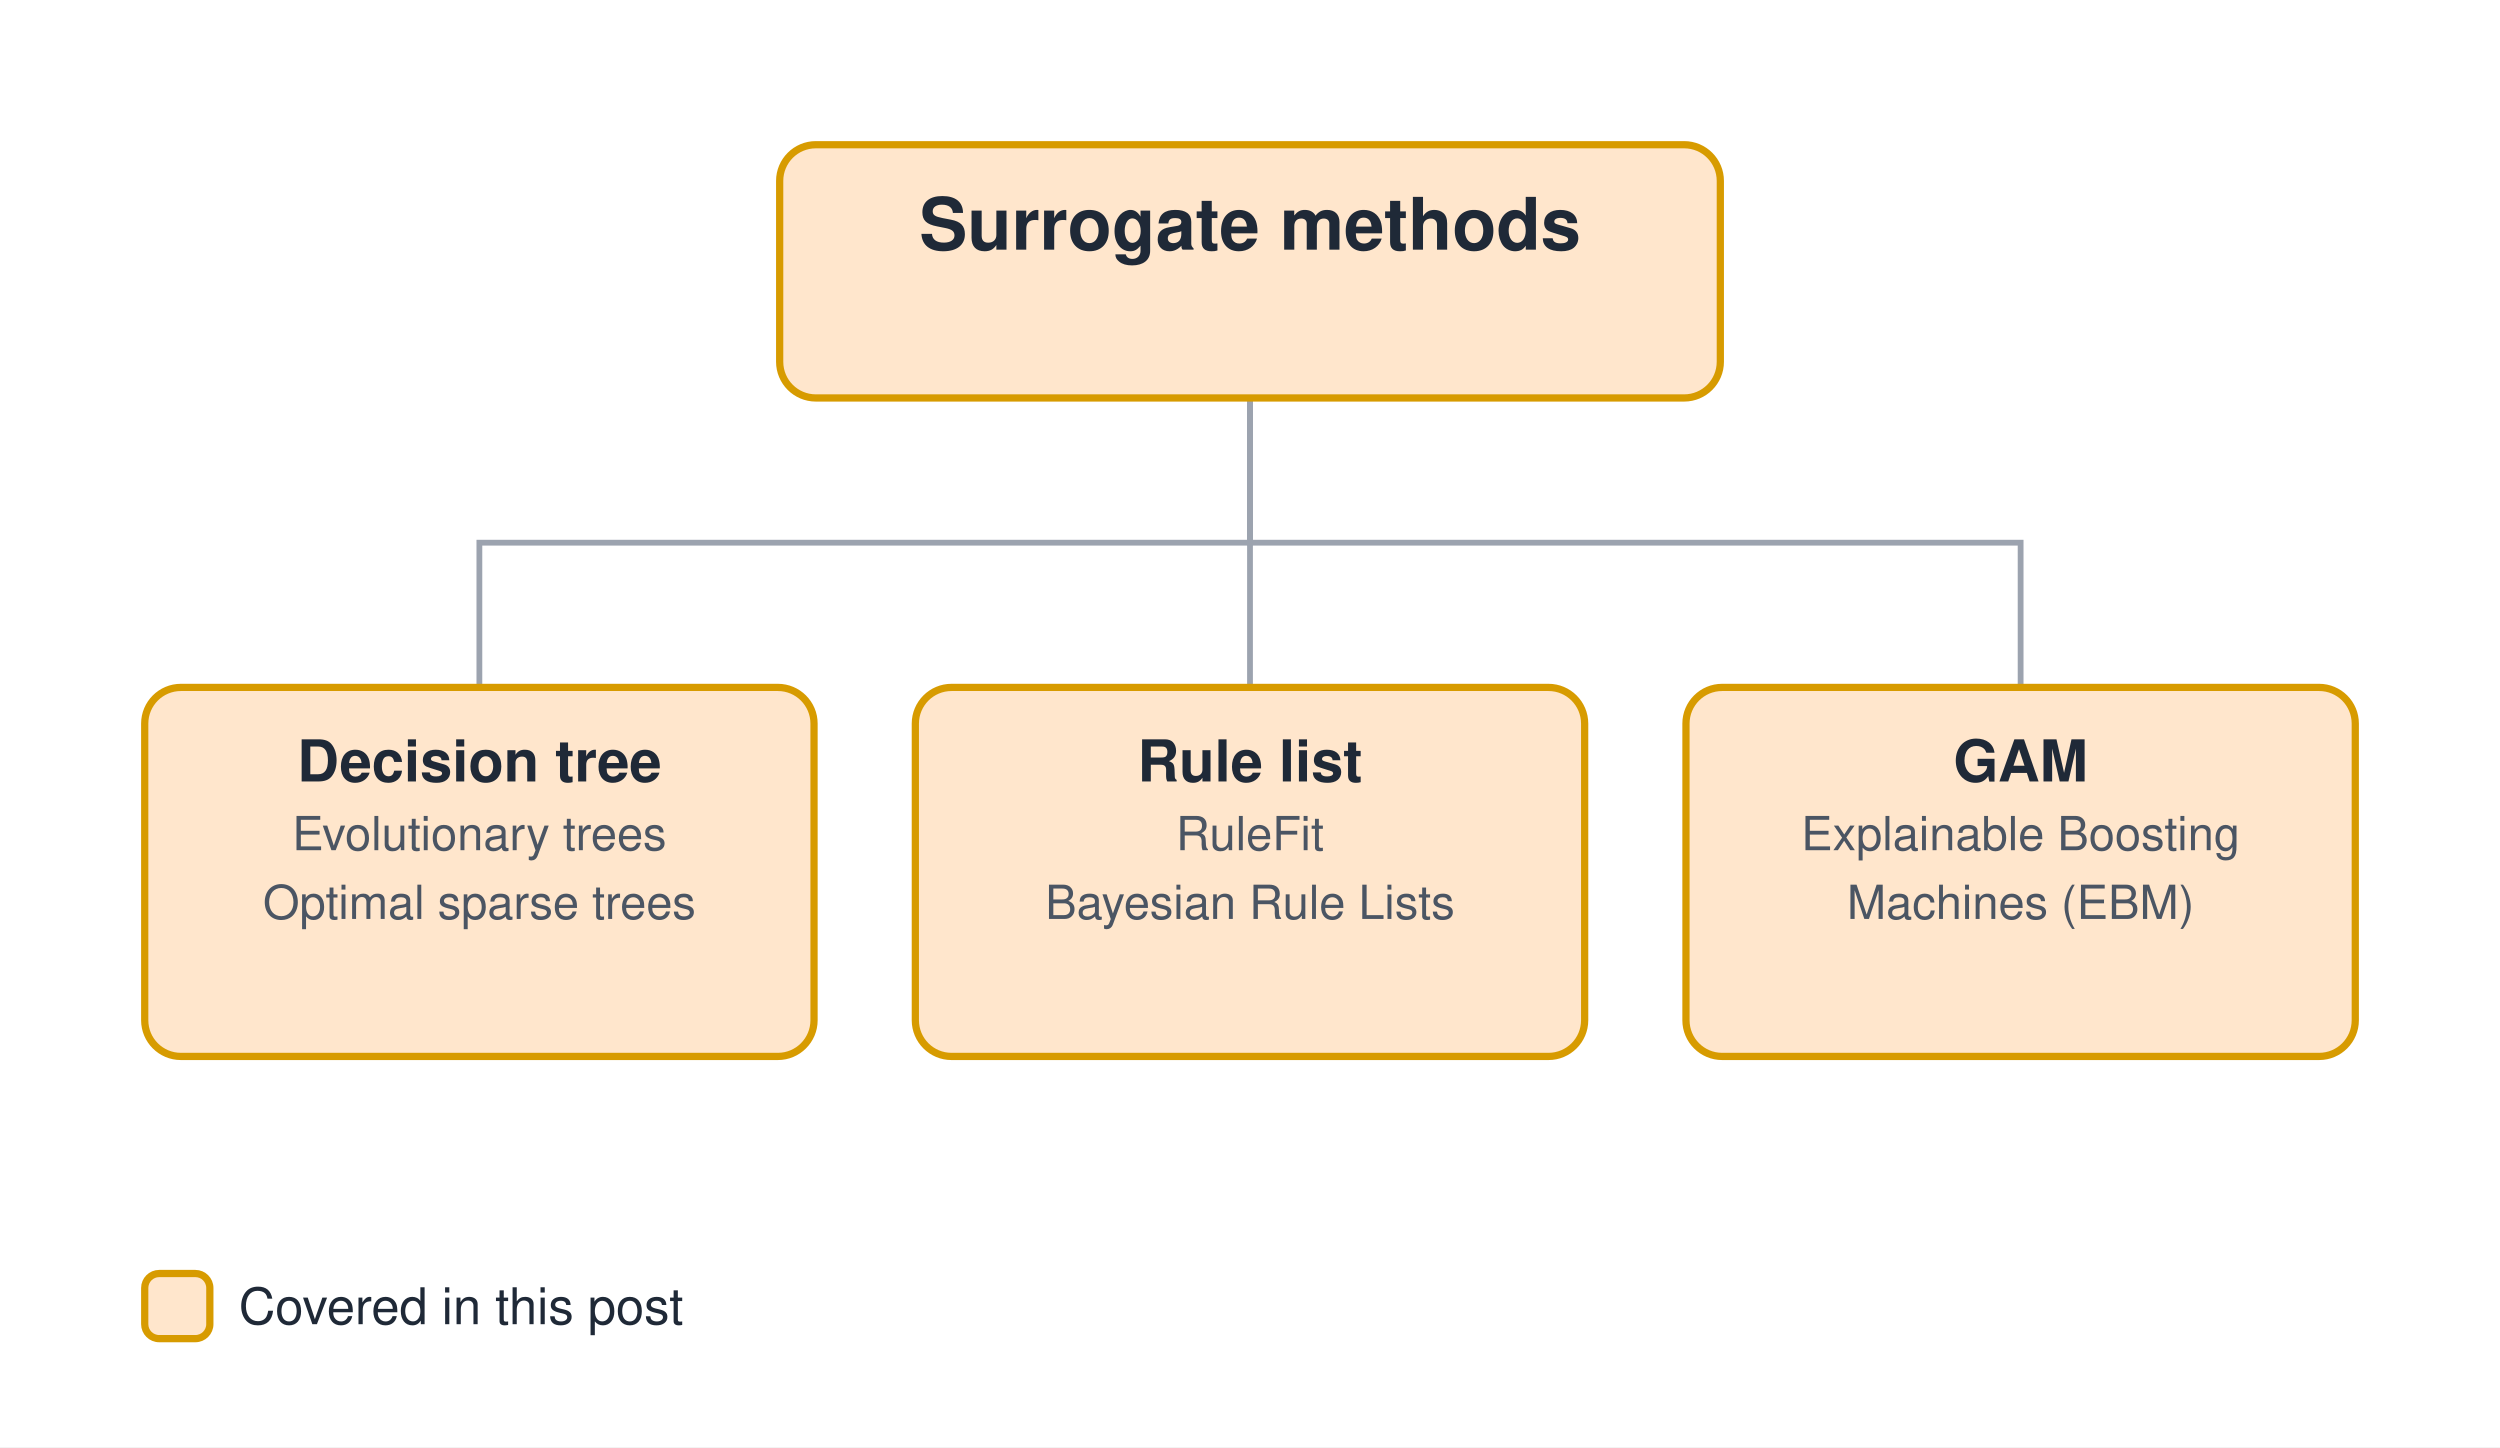
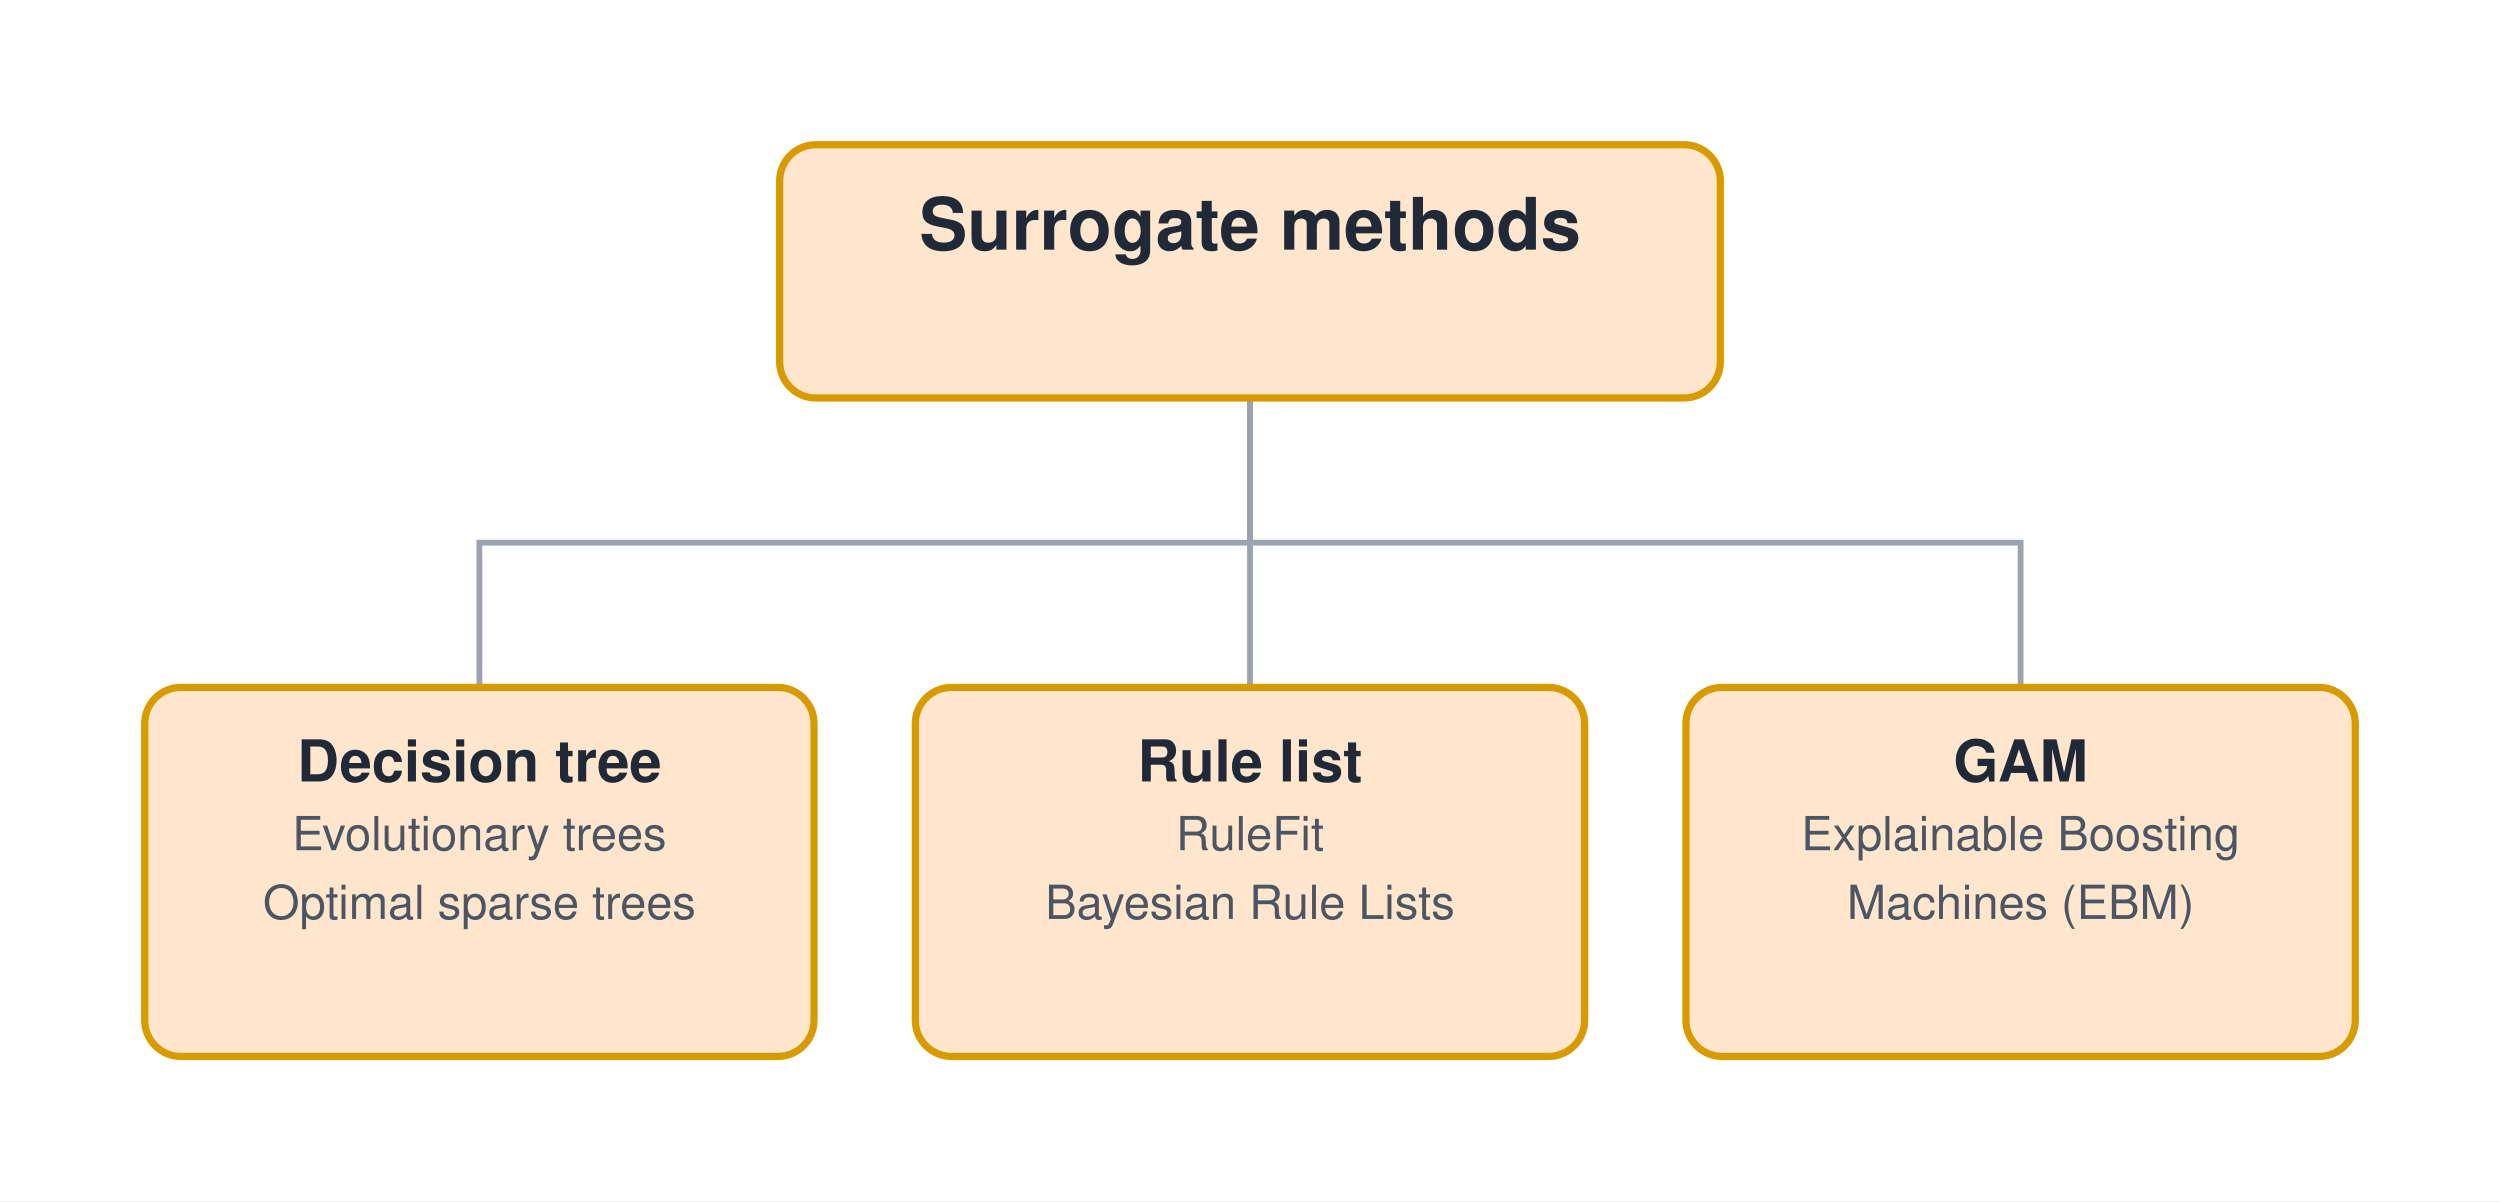
- <svg xmlns="http://www.w3.org/2000/svg" version="1.1" content="&lt;mxfile host=&quot;app.diagrams.net&quot;&gt;&lt;diagram id=&quot;fi-sur&quot; name=&quot;Feature importance - SUR&quot;&gt;&lt;mxGraphModel dx=&quot;691&quot; dy=&quot;400&quot; grid=&quot;1&quot; gridSize=&quot;10&quot; page=&quot;1&quot; pageWidth=&quot;691&quot; pageHeight=&quot;400&quot;&gt;&lt;root&gt;&lt;mxCell id=&quot;0&quot;/&gt;&lt;mxCell id=&quot;1&quot; parent=&quot;0&quot;/&gt;&lt;mxCell id=&quot;SUR&quot; value=&quot;&amp;lt;span style=&amp;quot;font-size:20px;color:#1F2937;font-weight:bold;&amp;quot;&amp;gt;Surrogate methods&amp;lt;/span&amp;gt;&quot; style=&quot;rounded=1;whiteSpace=wrap;html=1;fillColor=#FFE6CC;strokeColor=#D79B00;strokeWidth=2;&quot; vertex=&quot;1&quot; parent=&quot;1&quot;&gt;&lt;mxGeometry x=&quot;216&quot; y=&quot;40&quot; width=&quot;260&quot; height=&quot;70&quot; as=&quot;geometry&quot;/&gt;&lt;/mxCell&gt;&lt;mxCell id=&quot;SUR_TREE&quot; value=&quot;&amp;lt;span style=&amp;quot;font-size:16px;color:#1F2937;font-weight:bold;&amp;quot;&amp;gt;Decision tree&amp;lt;/span&amp;gt;&amp;lt;br&amp;gt;&amp;lt;span style=&amp;quot;font-size:13px;color:#4B5563;&amp;quot;&amp;gt;Evolutionary trees&amp;lt;/span&amp;gt;&amp;lt;br&amp;gt;&amp;lt;span style=&amp;quot;font-size:13px;color:#4B5563;&amp;quot;&amp;gt;Optimal sparse trees&amp;lt;/span&amp;gt;&quot; style=&quot;rounded=1;whiteSpace=wrap;html=1;fillColor=#FFE6CC;strokeColor=#D79B00;strokeWidth=2;&quot; vertex=&quot;1&quot; parent=&quot;1&quot;&gt;&lt;mxGeometry x=&quot;40&quot; y=&quot;190&quot; width=&quot;185&quot; height=&quot;102&quot; as=&quot;geometry&quot;/&gt;&lt;/mxCell&gt;&lt;mxCell id=&quot;SUR_RULE&quot; value=&quot;&amp;lt;span style=&amp;quot;font-size:16px;color:#1F2937;font-weight:bold;&amp;quot;&amp;gt;Rule list&amp;lt;/span&amp;gt;&amp;lt;br&amp;gt;&amp;lt;span style=&amp;quot;font-size:13px;color:#4B5563;&amp;quot;&amp;gt;RuleFit&amp;lt;/span&amp;gt;&amp;lt;br&amp;gt;&amp;lt;span style=&amp;quot;font-size:13px;color:#4B5563;&amp;quot;&amp;gt;Bayesian Rule Lists&amp;lt;/span&amp;gt;&quot; style=&quot;rounded=1;whiteSpace=wrap;html=1;fillColor=#FFE6CC;strokeColor=#D79B00;strokeWidth=2;&quot; vertex=&quot;1&quot; parent=&quot;1&quot;&gt;&lt;mxGeometry x=&quot;253&quot; y=&quot;190&quot; width=&quot;185&quot; height=&quot;102&quot; as=&quot;geometry&quot;/&gt;&lt;/mxCell&gt;&lt;mxCell id=&quot;SUR_GAM&quot; value=&quot;&amp;lt;span style=&amp;quot;font-size:16px;color:#1F2937;font-weight:bold;&amp;quot;&amp;gt;GAM&amp;lt;/span&amp;gt;&amp;lt;br&amp;gt;&amp;lt;span style=&amp;quot;font-size:13px;color:#4B5563;&amp;quot;&amp;gt;Explainable Boosting&amp;lt;/span&amp;gt;&amp;lt;br&amp;gt;&amp;lt;span style=&amp;quot;font-size:13px;color:#4B5563;&amp;quot;&amp;gt;Machines (EBM)&amp;lt;/span&amp;gt;&quot; style=&quot;rounded=1;whiteSpace=wrap;html=1;fillColor=#FFE6CC;strokeColor=#D79B00;strokeWidth=2;&quot; vertex=&quot;1&quot; parent=&quot;1&quot;&gt;&lt;mxGeometry x=&quot;466&quot; y=&quot;190&quot; width=&quot;185&quot; height=&quot;102&quot; as=&quot;geometry&quot;/&gt;&lt;/mxCell&gt;&lt;mxCell id=&quot;e0&quot; style=&quot;edgeStyle=orthogonalEdgeStyle;rounded=0;html=1;strokeColor=#9CA3AF;&quot; edge=&quot;1&quot; parent=&quot;1&quot; source=&quot;SUR&quot; target=&quot;SUR_TREE&quot;&gt;&lt;mxGeometry relative=&quot;1&quot; as=&quot;geometry&quot;/&gt;&lt;/mxCell&gt;&lt;mxCell id=&quot;e1&quot; style=&quot;edgeStyle=orthogonalEdgeStyle;rounded=0;html=1;strokeColor=#9CA3AF;&quot; edge=&quot;1&quot; parent=&quot;1&quot; source=&quot;SUR&quot; target=&quot;SUR_RULE&quot;&gt;&lt;mxGeometry relative=&quot;1&quot; as=&quot;geometry&quot;/&gt;&lt;/mxCell&gt;&lt;mxCell id=&quot;e2&quot; style=&quot;edgeStyle=orthogonalEdgeStyle;rounded=0;html=1;strokeColor=#9CA3AF;&quot; edge=&quot;1&quot; parent=&quot;1&quot; source=&quot;SUR&quot; target=&quot;SUR_GAM&quot;&gt;&lt;mxGeometry relative=&quot;1&quot; as=&quot;geometry&quot;/&gt;&lt;/mxCell&gt;&lt;/root&gt;&lt;/mxGraphModel&gt;&lt;/diagram&gt;&lt;/mxfile&gt;" width="691" height="400" viewBox="0 0 691 400">
-   <rect width="691" height="400" fill="white" />
+ <svg xmlns="http://www.w3.org/2000/svg" version="1.1" content="&lt;mxfile host=&quot;app.diagrams.net&quot;&gt;&lt;diagram id=&quot;fi-sur&quot; name=&quot;Feature importance - SUR&quot;&gt;&lt;mxGraphModel dx=&quot;691&quot; dy=&quot;332&quot; grid=&quot;1&quot; gridSize=&quot;10&quot; page=&quot;1&quot; pageWidth=&quot;691&quot; pageHeight=&quot;332&quot;&gt;&lt;root&gt;&lt;mxCell id=&quot;0&quot;/&gt;&lt;mxCell id=&quot;1&quot; parent=&quot;0&quot;/&gt;&lt;mxCell id=&quot;SUR&quot; value=&quot;&amp;lt;span style=&amp;quot;font-size:20px;color:#1F2937;font-weight:bold;&amp;quot;&amp;gt;Surrogate methods&amp;lt;/span&amp;gt;&quot; style=&quot;rounded=1;whiteSpace=wrap;html=1;fillColor=#FFE6CC;strokeColor=#D79B00;strokeWidth=2;&quot; vertex=&quot;1&quot; parent=&quot;1&quot;&gt;&lt;mxGeometry x=&quot;216&quot; y=&quot;40&quot; width=&quot;260&quot; height=&quot;70&quot; as=&quot;geometry&quot;/&gt;&lt;/mxCell&gt;&lt;mxCell id=&quot;SUR_TREE&quot; value=&quot;&amp;lt;span style=&amp;quot;font-size:16px;color:#1F2937;font-weight:bold;&amp;quot;&amp;gt;Decision tree&amp;lt;/span&amp;gt;&amp;lt;br&amp;gt;&amp;lt;span style=&amp;quot;font-size:13px;color:#4B5563;&amp;quot;&amp;gt;Evolutionary trees&amp;lt;/span&amp;gt;&amp;lt;br&amp;gt;&amp;lt;span style=&amp;quot;font-size:13px;color:#4B5563;&amp;quot;&amp;gt;Optimal sparse trees&amp;lt;/span&amp;gt;&quot; style=&quot;rounded=1;whiteSpace=wrap;html=1;fillColor=#FFE6CC;strokeColor=#D79B00;strokeWidth=2;&quot; vertex=&quot;1&quot; parent=&quot;1&quot;&gt;&lt;mxGeometry x=&quot;40&quot; y=&quot;190&quot; width=&quot;185&quot; height=&quot;102&quot; as=&quot;geometry&quot;/&gt;&lt;/mxCell&gt;&lt;mxCell id=&quot;SUR_RULE&quot; value=&quot;&amp;lt;span style=&amp;quot;font-size:16px;color:#1F2937;font-weight:bold;&amp;quot;&amp;gt;Rule list&amp;lt;/span&amp;gt;&amp;lt;br&amp;gt;&amp;lt;span style=&amp;quot;font-size:13px;color:#4B5563;&amp;quot;&amp;gt;RuleFit&amp;lt;/span&amp;gt;&amp;lt;br&amp;gt;&amp;lt;span style=&amp;quot;font-size:13px;color:#4B5563;&amp;quot;&amp;gt;Bayesian Rule Lists&amp;lt;/span&amp;gt;&quot; style=&quot;rounded=1;whiteSpace=wrap;html=1;fillColor=#FFE6CC;strokeColor=#D79B00;strokeWidth=2;&quot; vertex=&quot;1&quot; parent=&quot;1&quot;&gt;&lt;mxGeometry x=&quot;253&quot; y=&quot;190&quot; width=&quot;185&quot; height=&quot;102&quot; as=&quot;geometry&quot;/&gt;&lt;/mxCell&gt;&lt;mxCell id=&quot;SUR_GAM&quot; value=&quot;&amp;lt;span style=&amp;quot;font-size:16px;color:#1F2937;font-weight:bold;&amp;quot;&amp;gt;GAM&amp;lt;/span&amp;gt;&amp;lt;br&amp;gt;&amp;lt;span style=&amp;quot;font-size:13px;color:#4B5563;&amp;quot;&amp;gt;Explainable Boosting&amp;lt;/span&amp;gt;&amp;lt;br&amp;gt;&amp;lt;span style=&amp;quot;font-size:13px;color:#4B5563;&amp;quot;&amp;gt;Machines (EBM)&amp;lt;/span&amp;gt;&quot; style=&quot;rounded=1;whiteSpace=wrap;html=1;fillColor=#FFE6CC;strokeColor=#D79B00;strokeWidth=2;&quot; vertex=&quot;1&quot; parent=&quot;1&quot;&gt;&lt;mxGeometry x=&quot;466&quot; y=&quot;190&quot; width=&quot;185&quot; height=&quot;102&quot; as=&quot;geometry&quot;/&gt;&lt;/mxCell&gt;&lt;mxCell id=&quot;e0&quot; style=&quot;edgeStyle=orthogonalEdgeStyle;rounded=0;html=1;strokeColor=#9CA3AF;&quot; edge=&quot;1&quot; parent=&quot;1&quot; source=&quot;SUR&quot; target=&quot;SUR_TREE&quot;&gt;&lt;mxGeometry relative=&quot;1&quot; as=&quot;geometry&quot;/&gt;&lt;/mxCell&gt;&lt;mxCell id=&quot;e1&quot; style=&quot;edgeStyle=orthogonalEdgeStyle;rounded=0;html=1;strokeColor=#9CA3AF;&quot; edge=&quot;1&quot; parent=&quot;1&quot; source=&quot;SUR&quot; target=&quot;SUR_RULE&quot;&gt;&lt;mxGeometry relative=&quot;1&quot; as=&quot;geometry&quot;/&gt;&lt;/mxCell&gt;&lt;mxCell id=&quot;e2&quot; style=&quot;edgeStyle=orthogonalEdgeStyle;rounded=0;html=1;strokeColor=#9CA3AF;&quot; edge=&quot;1&quot; parent=&quot;1&quot; source=&quot;SUR&quot; target=&quot;SUR_GAM&quot;&gt;&lt;mxGeometry relative=&quot;1&quot; as=&quot;geometry&quot;/&gt;&lt;/mxCell&gt;&lt;/root&gt;&lt;/mxGraphModel&gt;&lt;/diagram&gt;&lt;/mxfile&gt;" width="691" height="332" viewBox="0 0 691 332">
+   <rect width="691" height="332" fill="white" />
  <path d="M 345.5 110.0 L 345.5 150.0 L 132.5 150.0 L 132.5 190.0" fill="none" stroke="#9CA3AF" stroke-width="1.6" />
  <path d="M 345.5 110.0 L 345.5 150.0 L 345.5 150.0 L 345.5 190.0" fill="none" stroke="#9CA3AF" stroke-width="1.6" />
  <path d="M 345.5 110.0 L 345.5 150.0 L 558.5 150.0 L 558.5 190.0" fill="none" stroke="#9CA3AF" stroke-width="1.6" />
  <rect x="215.5" y="40.0" width="260.0" height="70.0" rx="10" ry="10" fill="#FFE6CC" stroke="#D79B00" stroke-width="2" />
  <text x="345.5" y="69.0" text-anchor="middle" font-family="Helvetica, Arial, sans-serif" font-size="20" font-weight="bold" fill="#1F2937">Surrogate methods</text>
  <rect x="40.0" y="190.0" width="185.0" height="102.0" rx="10" ry="10" fill="#FFE6CC" stroke="#D79B00" stroke-width="2" />
  <text x="132.5" y="216.0" text-anchor="middle" font-family="Helvetica, Arial, sans-serif" font-size="16" font-weight="bold" fill="#1F2937">Decision tree</text>
  <text x="132.5" y="235.0" text-anchor="middle" font-family="Helvetica, Arial, sans-serif" font-size="13" fill="#4B5563">Evolutionary trees</text>
  <text x="132.5" y="254.0" text-anchor="middle" font-family="Helvetica, Arial, sans-serif" font-size="13" fill="#4B5563">Optimal sparse trees</text>
  <rect x="253.0" y="190.0" width="185.0" height="102.0" rx="10" ry="10" fill="#FFE6CC" stroke="#D79B00" stroke-width="2" />
  <text x="345.5" y="216.0" text-anchor="middle" font-family="Helvetica, Arial, sans-serif" font-size="16" font-weight="bold" fill="#1F2937">Rule list</text>
  <text x="345.5" y="235.0" text-anchor="middle" font-family="Helvetica, Arial, sans-serif" font-size="13" fill="#4B5563">RuleFit</text>
  <text x="345.5" y="254.0" text-anchor="middle" font-family="Helvetica, Arial, sans-serif" font-size="13" fill="#4B5563">Bayesian Rule Lists</text>
  <rect x="466.0" y="190.0" width="185.0" height="102.0" rx="10" ry="10" fill="#FFE6CC" stroke="#D79B00" stroke-width="2" />
  <text x="558.5" y="216.0" text-anchor="middle" font-family="Helvetica, Arial, sans-serif" font-size="16" font-weight="bold" fill="#1F2937">GAM</text>
  <text x="558.5" y="235.0" text-anchor="middle" font-family="Helvetica, Arial, sans-serif" font-size="13" fill="#4B5563">Explainable Boosting</text>
  <text x="558.5" y="254.0" text-anchor="middle" font-family="Helvetica, Arial, sans-serif" font-size="13" fill="#4B5563">Machines (EBM)</text>
-   <rect x="40" y="352" width="18" height="18" rx="4" fill="#FFE6CC" stroke="#D79B00" stroke-width="2" />
-   <text x="66" y="366" font-family="Helvetica, Arial, sans-serif" font-size="14" fill="#1F2937">Covered in this post</text>
</svg>
